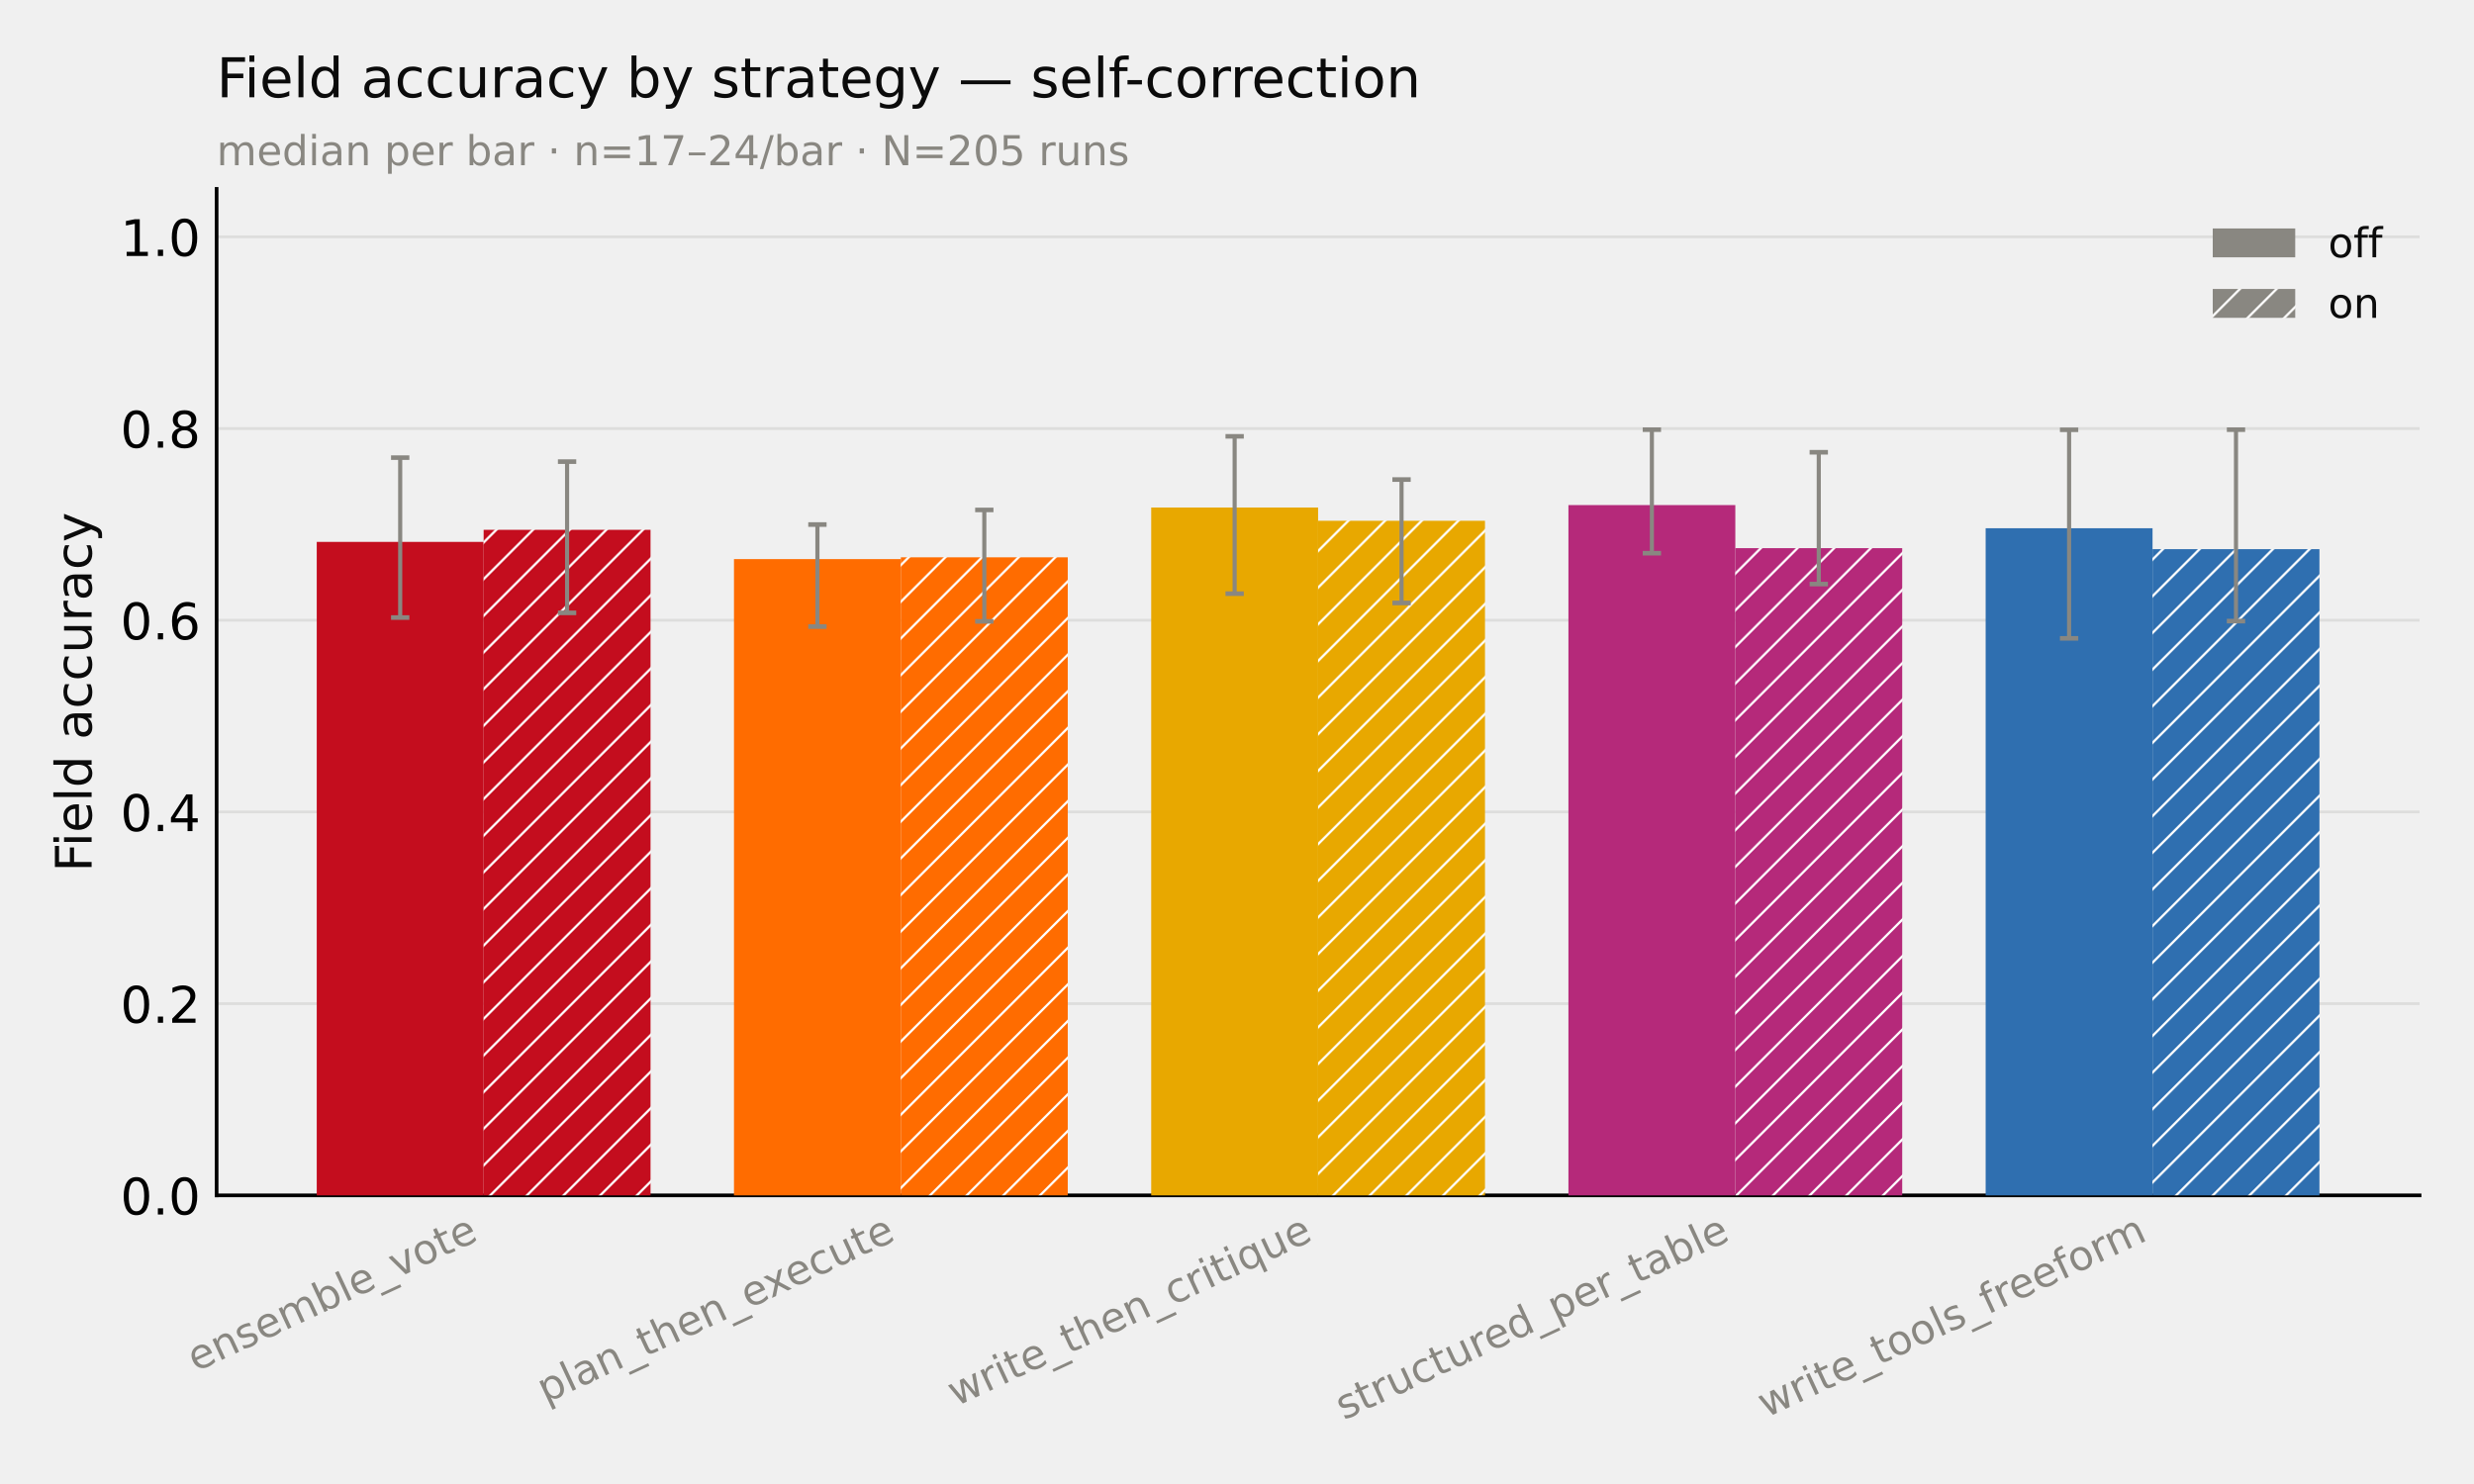
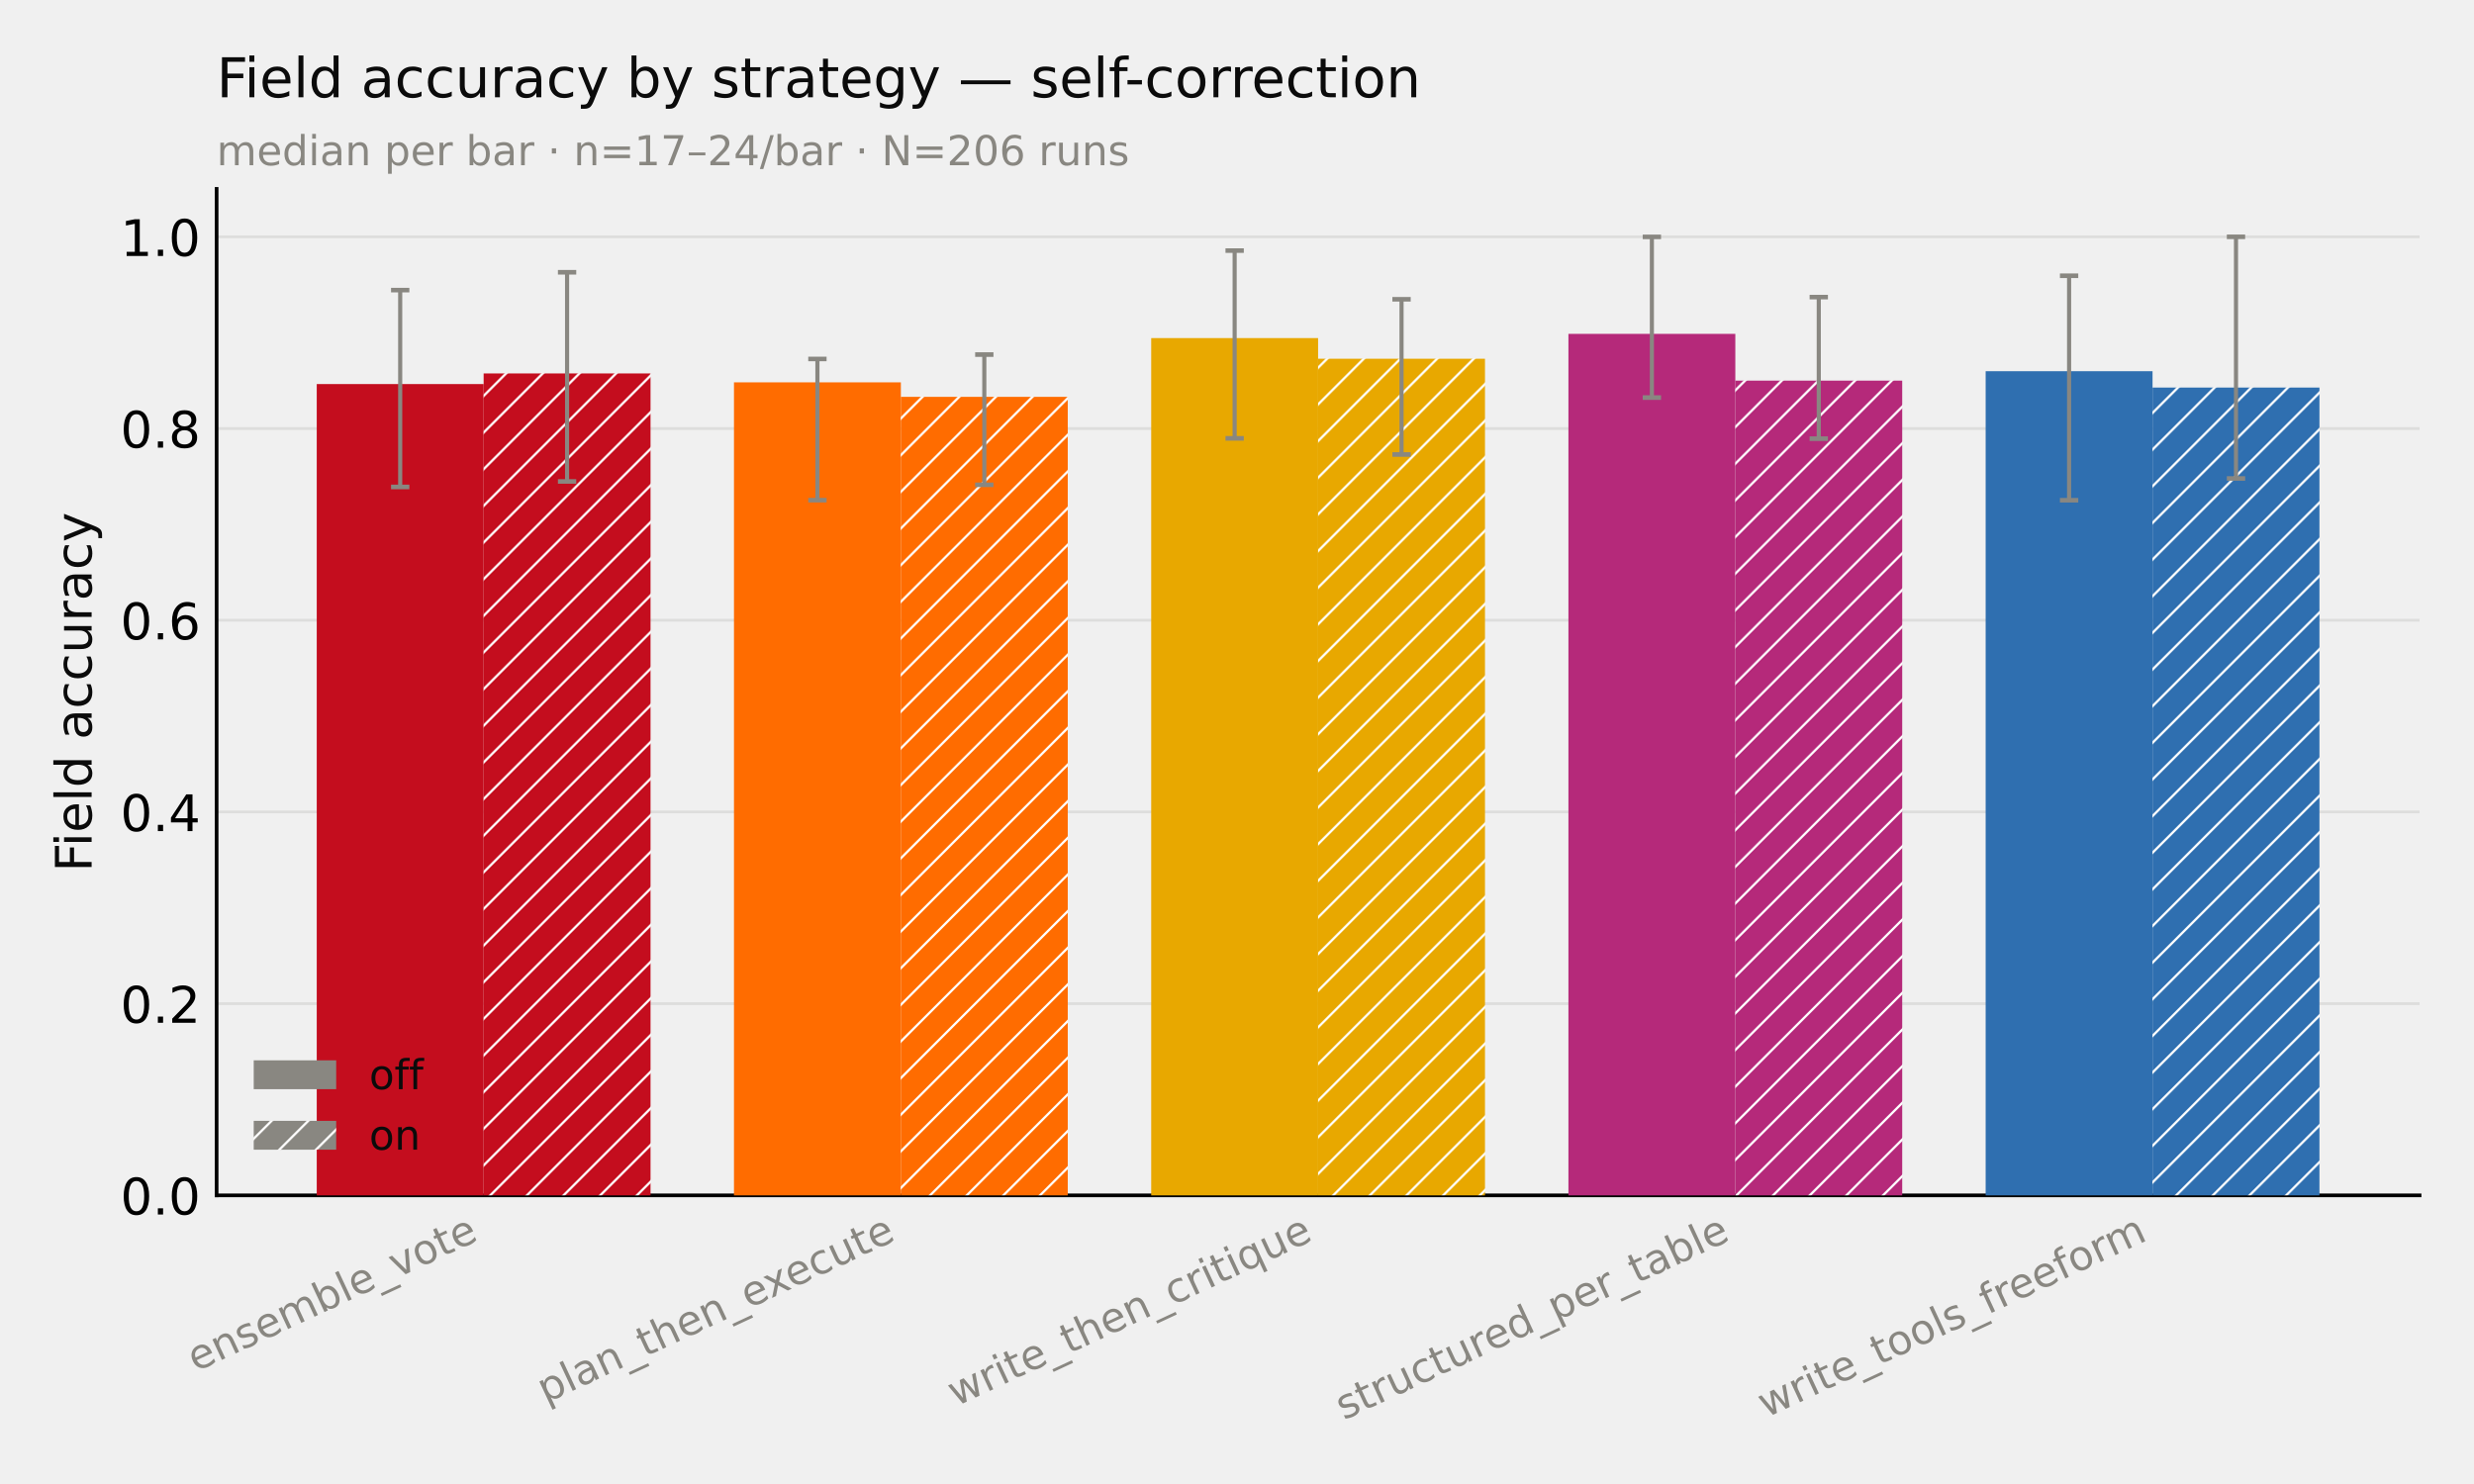
<svg xmlns="http://www.w3.org/2000/svg" xmlns:xlink="http://www.w3.org/1999/xlink" width="540pt" height="324pt" viewBox="0 0 540 324" version="1.1">
  <defs>
    <style type="text/css">*{stroke-linejoin: round; stroke-linecap: butt}</style>
  </defs>
  <g id="figure_1">
    <g id="patch_1">
      <path d="M 0 324  L 540 324  L 540 0  L 0 0  L 0 324  z " style="fill: none" />
    </g>
    <g id="axes_1">
      <g id="patch_2">
        <path d="M 47.28 260.982  L 528.12 260.982  L 528.12 41.24  L 47.28 41.24  L 47.28 260.982  z " style="fill: none" />
      </g>
      <g id="matplotlib.axis_1">
        <g id="xtick_1">
          <g id="line2d_1" />
          <g id="text_1">
            <text style="font-size: 9px; font-family: 'DejaVu Sans', 'Bitstream Vera Sans', 'Computer Modern Sans Serif', 'Lucida Grande', 'Verdana', 'Geneva', 'Lucid', 'Arial', 'Helvetica', 'Avant Garde', sans-serif; fill: #898781" transform="translate(42.68812 299.5812) rotate(-25)">ensemble_vote</text>
          </g>
        </g>
        <g id="xtick_2">
          <g id="line2d_2" />
          <g id="text_2">
            <text style="font-size: 9px; font-family: 'DejaVu Sans', 'Bitstream Vera Sans', 'Computer Modern Sans Serif', 'Lucida Grande', 'Verdana', 'Geneva', 'Lucid', 'Arial', 'Helvetica', 'Avant Garde', sans-serif; fill: #898781" transform="translate(119.0716 306.4289) rotate(-25)">plan_then_execute</text>
          </g>
        </g>
        <g id="xtick_3">
          <g id="line2d_3" />
          <g id="text_3">
            <text style="font-size: 9px; font-family: 'DejaVu Sans', 'Bitstream Vera Sans', 'Computer Modern Sans Serif', 'Lucida Grande', 'Verdana', 'Geneva', 'Lucid', 'Arial', 'Helvetica', 'Avant Garde', sans-serif; fill: #898781" transform="translate(208.6499 307.1236) rotate(-25)">write_then_critique</text>
          </g>
        </g>
        <g id="xtick_4">
          <g id="line2d_4" />
          <g id="text_4">
            <text style="font-size: 9px; font-family: 'DejaVu Sans', 'Bitstream Vera Sans', 'Computer Modern Sans Serif', 'Lucida Grande', 'Verdana', 'Geneva', 'Lucid', 'Arial', 'Helvetica', 'Avant Garde', sans-serif; fill: #898781" transform="translate(293.3163 310.1088) rotate(-25)">structured_per_table</text>
          </g>
        </g>
        <g id="xtick_5">
          <g id="line2d_5" />
          <g id="text_5">
            <text style="font-size: 9px; font-family: 'DejaVu Sans', 'Bitstream Vera Sans', 'Computer Modern Sans Serif', 'Lucida Grande', 'Verdana', 'Geneva', 'Lucid', 'Arial', 'Helvetica', 'Avant Garde', sans-serif; fill: #898781" transform="translate(385.4843 309.5959) rotate(-25)">write_tools_freeform</text>
          </g>
        </g>
      </g>
      <g id="matplotlib.axis_2">
        <g id="ytick_1">
          <g id="line2d_6">
            <path d="M 47.28 260.982  L 528.12 260.982  " clip-path="url(#p906d9d97c9)" style="fill: none; stroke: #898781; stroke-opacity: 0.18; stroke-width: 0.6; stroke-linecap: square" />
          </g>
          <g id="line2d_7" />
          <g id="text_6">
            <text style="font-size: 11px; font-family: 'DejaVu Sans', 'Bitstream Vera Sans', 'Computer Modern Sans Serif', 'Lucida Grande', 'Verdana', 'Geneva', 'Lucid', 'Arial', 'Helvetica', 'Avant Garde', sans-serif; text-anchor: end" x="43.78" y="265.161" transform="rotate(-0 43.78 265.1614)">0.0</text>
          </g>
        </g>
        <g id="ytick_2">
          <g id="line2d_8">
            <path d="M 47.28 219.127  L 528.12 219.127  " clip-path="url(#p906d9d97c9)" style="fill: none; stroke: #898781; stroke-opacity: 0.18; stroke-width: 0.6; stroke-linecap: square" />
          </g>
          <g id="line2d_9" />
          <g id="text_7">
            <text style="font-size: 11px; font-family: 'DejaVu Sans', 'Bitstream Vera Sans', 'Computer Modern Sans Serif', 'Lucida Grande', 'Verdana', 'Geneva', 'Lucid', 'Arial', 'Helvetica', 'Avant Garde', sans-serif; text-anchor: end" x="43.78" y="223.306" transform="rotate(-0 43.78 223.3057)">0.2</text>
          </g>
        </g>
        <g id="ytick_3">
          <g id="line2d_10">
            <path d="M 47.28 177.271  L 528.12 177.271  " clip-path="url(#p906d9d97c9)" style="fill: none; stroke: #898781; stroke-opacity: 0.18; stroke-width: 0.6; stroke-linecap: square" />
          </g>
          <g id="line2d_11" />
          <g id="text_8">
            <text style="font-size: 11px; font-family: 'DejaVu Sans', 'Bitstream Vera Sans', 'Computer Modern Sans Serif', 'Lucida Grande', 'Verdana', 'Geneva', 'Lucid', 'Arial', 'Helvetica', 'Avant Garde', sans-serif; text-anchor: end" x="43.78" y="181.45" transform="rotate(-0 43.78 181.45)">0.4</text>
          </g>
        </g>
        <g id="ytick_4">
          <g id="line2d_12">
            <path d="M 47.28 135.415  L 528.12 135.415  " clip-path="url(#p906d9d97c9)" style="fill: none; stroke: #898781; stroke-opacity: 0.18; stroke-width: 0.6; stroke-linecap: square" />
          </g>
          <g id="line2d_13" />
          <g id="text_9">
            <text style="font-size: 11px; font-family: 'DejaVu Sans', 'Bitstream Vera Sans', 'Computer Modern Sans Serif', 'Lucida Grande', 'Verdana', 'Geneva', 'Lucid', 'Arial', 'Helvetica', 'Avant Garde', sans-serif; text-anchor: end" x="43.78" y="139.594" transform="rotate(-0 43.78 139.5944)">0.6</text>
          </g>
        </g>
        <g id="ytick_5">
          <g id="line2d_14">
            <path d="M 47.28 93.56  L 528.12 93.56  " clip-path="url(#p906d9d97c9)" style="fill: none; stroke: #898781; stroke-opacity: 0.18; stroke-width: 0.6; stroke-linecap: square" />
          </g>
          <g id="line2d_15" />
          <g id="text_10">
            <text style="font-size: 11px; font-family: 'DejaVu Sans', 'Bitstream Vera Sans', 'Computer Modern Sans Serif', 'Lucida Grande', 'Verdana', 'Geneva', 'Lucid', 'Arial', 'Helvetica', 'Avant Garde', sans-serif; text-anchor: end" x="43.78" y="97.739" transform="rotate(-0 43.78 97.73872)">0.8</text>
          </g>
        </g>
        <g id="ytick_6">
          <g id="line2d_16">
            <path d="M 47.28 51.704  L 528.12 51.704  " clip-path="url(#p906d9d97c9)" style="fill: none; stroke: #898781; stroke-opacity: 0.18; stroke-width: 0.6; stroke-linecap: square" />
          </g>
          <g id="line2d_17" />
          <g id="text_11">
            <text style="font-size: 11px; font-family: 'DejaVu Sans', 'Bitstream Vera Sans', 'Computer Modern Sans Serif', 'Lucida Grande', 'Verdana', 'Geneva', 'Lucid', 'Arial', 'Helvetica', 'Avant Garde', sans-serif; text-anchor: end" x="43.78" y="55.883" transform="rotate(-0 43.78 55.88306)">1.0</text>
          </g>
        </g>
        <g id="text_12">
          <text style="font-size: 11px; font-family: 'DejaVu Sans', 'Bitstream Vera Sans', 'Computer Modern Sans Serif', 'Lucida Grande', 'Verdana', 'Geneva', 'Lucid', 'Arial', 'Helvetica', 'Avant Garde', sans-serif; text-anchor: middle; fill: #0b0b0b" x="19.999" y="151.111" transform="rotate(-90 19.99891 151.1111)">Field accuracy</text>
        </g>
      </g>
      <g id="patch_3">
        <path d="M 47.28 260.982  L 47.28 41.24  " style="fill: none; stroke: #000000; stroke-width: 0.8; stroke-linejoin: miter; stroke-linecap: square" />
      </g>
      <g id="patch_4">
        <path d="M 47.28 260.982  L 528.12 260.982  " style="fill: none; stroke: #000000; stroke-width: 0.8; stroke-linejoin: miter; stroke-linecap: square" />
      </g>
      <g id="patch_5">
-         <path d="M 69.136 260.982  L 105.564 260.982  L 105.564 118.31  L 69.136 118.31  z " clip-path="url(#p906d9d97c9)" style="fill: #c40d1e" />
+         <path d="M 69.136 260.982  L 105.564 260.982  L 105.564 83.849  L 69.136 83.849  z " clip-path="url(#p906d9d97c9)" style="fill: #c40d1e" />
      </g>
      <g id="patch_6">
-         <path d="M 160.205 260.982  L 196.632 260.982  L 196.632 122.067  L 160.205 122.067  z " clip-path="url(#p906d9d97c9)" style="fill: #ff6c00" />
+         <path d="M 160.205 260.982  L 196.632 260.982  L 196.632 83.475  L 160.205 83.475  z " clip-path="url(#p906d9d97c9)" style="fill: #ff6c00" />
      </g>
      <g id="patch_7">
-         <path d="M 251.273 260.982  L 287.7 260.982  L 287.7 110.801  L 251.273 110.801  z " clip-path="url(#p906d9d97c9)" style="fill: #e8a800" />
+         <path d="M 251.273 260.982  L 287.7 260.982  L 287.7 73.816  L 251.273 73.816  z " clip-path="url(#p906d9d97c9)" style="fill: #e8a800" />
      </g>
      <g id="patch_8">
-         <path d="M 342.341 260.982  L 378.768 260.982  L 378.768 110.277  L 342.341 110.277  z " clip-path="url(#p906d9d97c9)" style="fill: #b5297a" />
+         <path d="M 342.341 260.982  L 378.768 260.982  L 378.768 72.891  L 342.341 72.891  z " clip-path="url(#p906d9d97c9)" style="fill: #b5297a" />
      </g>
      <g id="patch_9">
-         <path d="M 433.409 260.982  L 469.836 260.982  L 469.836 115.326  L 433.409 115.326  z " clip-path="url(#p906d9d97c9)" style="fill: #2f6fb0" />
+         <path d="M 433.409 260.982  L 469.836 260.982  L 469.836 81.036  L 433.409 81.036  z " clip-path="url(#p906d9d97c9)" style="fill: #2f6fb0" />
      </g>
      <g id="patch_10">
-         <path d="M 105.564 260.982  L 141.991 260.982  L 141.991 115.682  L 105.564 115.682  z " clip-path="url(#p906d9d97c9)" style="fill: url(#h6b8c85486f)" />
+         <path d="M 105.564 260.982  L 141.991 260.982  L 141.991 81.537  L 105.564 81.537  z " clip-path="url(#p906d9d97c9)" style="fill: url(#h6b8c85486f)" />
      </g>
      <g id="patch_11">
-         <path d="M 196.632 260.982  L 233.059 260.982  L 233.059 121.685  L 196.632 121.685  z " clip-path="url(#p906d9d97c9)" style="fill: url(#hb08d887a91)" />
+         <path d="M 196.632 260.982  L 233.059 260.982  L 233.059 86.647  L 196.632 86.647  z " clip-path="url(#p906d9d97c9)" style="fill: url(#hb08d887a91)" />
      </g>
      <g id="patch_12">
-         <path d="M 287.7 260.982  L 324.127 260.982  L 324.127 113.707  L 287.7 113.707  z " clip-path="url(#p906d9d97c9)" style="fill: url(#h8e8b3c0068)" />
+         <path d="M 287.7 260.982  L 324.127 260.982  L 324.127 78.322  L 287.7 78.322  z " clip-path="url(#p906d9d97c9)" style="fill: url(#h8e8b3c0068)" />
      </g>
      <g id="patch_13">
-         <path d="M 378.768 260.982  L 415.195 260.982  L 415.195 119.685  L 378.768 119.685  z " clip-path="url(#p906d9d97c9)" style="fill: url(#h893b482fe6)" />
+         <path d="M 378.768 260.982  L 415.195 260.982  L 415.195 83.1  L 378.768 83.1  z " clip-path="url(#p906d9d97c9)" style="fill: url(#h893b482fe6)" />
      </g>
      <g id="patch_14">
-         <path d="M 469.836 260.982  L 506.264 260.982  L 506.264 119.899  L 469.836 119.899  z " clip-path="url(#p906d9d97c9)" style="fill: url(#h6bd0ace717)" />
+         <path d="M 469.836 260.982  L 506.264 260.982  L 506.264 84.62  L 469.836 84.62  z " clip-path="url(#p906d9d97c9)" style="fill: url(#h6bd0ace717)" />
      </g>
      <g id="text_13">
-         <text style="font-size: 9px; font-family: 'DejaVu Sans', 'Bitstream Vera Sans', 'Computer Modern Sans Serif', 'Lucida Grande', 'Verdana', 'Geneva', 'Lucid', 'Arial', 'Helvetica', 'Avant Garde', sans-serif; text-anchor: start; fill: #898781" x="47.28" y="36.072" transform="rotate(-0 47.28 36.07215)">median per bar · n=17–24/bar · N=205 runs</text>
+         <text style="font-size: 9px; font-family: 'DejaVu Sans', 'Bitstream Vera Sans', 'Computer Modern Sans Serif', 'Lucida Grande', 'Verdana', 'Geneva', 'Lucid', 'Arial', 'Helvetica', 'Avant Garde', sans-serif; text-anchor: start; fill: #898781" x="47.28" y="36.072" transform="rotate(-0 47.28 36.07215)">median per bar · n=17–24/bar · N=206 runs</text>
      </g>
      <g id="text_14">
        <text style="font-size: 12px; font-family: 'DejaVu Sans', 'Bitstream Vera Sans', 'Computer Modern Sans Serif', 'Lucida Grande', 'Verdana', 'Geneva', 'Lucid', 'Arial', 'Helvetica', 'Avant Garde', sans-serif; text-anchor: start; fill: #0b0b0b" x="47.28" y="21.24" transform="rotate(-0 47.28 21.24)">Field accuracy by strategy — self-correction</text>
      </g>
      <g id="LineCollection_1">
-         <path d="M 87.35 134.825  L 87.35 99.914  " clip-path="url(#p906d9d97c9)" style="fill: none; stroke: #898781; stroke-width: 0.9" />
-         <path d="M 178.418 136.797  L 178.418 114.521  " clip-path="url(#p906d9d97c9)" style="fill: none; stroke: #898781; stroke-width: 0.9" />
-         <path d="M 269.486 129.613  L 269.486 95.261  " clip-path="url(#p906d9d97c9)" style="fill: none; stroke: #898781; stroke-width: 0.9" />
-         <path d="M 360.555 120.779  L 360.555 93.81  " clip-path="url(#p906d9d97c9)" style="fill: none; stroke: #898781; stroke-width: 0.9" />
-         <path d="M 451.623 139.371  L 451.623 93.837  " clip-path="url(#p906d9d97c9)" style="fill: none; stroke: #898781; stroke-width: 0.9" />
+         <path d="M 87.35 106.315  L 87.35 63.337  " clip-path="url(#p906d9d97c9)" style="fill: none; stroke: #898781; stroke-width: 0.9" />
+         <path d="M 178.418 109.203  L 178.418 78.371  " clip-path="url(#p906d9d97c9)" style="fill: none; stroke: #898781; stroke-width: 0.9" />
+         <path d="M 269.486 95.703  L 269.486 54.715  " clip-path="url(#p906d9d97c9)" style="fill: none; stroke: #898781; stroke-width: 0.9" />
+         <path d="M 360.555 86.803  L 360.555 51.721  " clip-path="url(#p906d9d97c9)" style="fill: none; stroke: #898781; stroke-width: 0.9" />
+         <path d="M 451.623 109.214  L 451.623 60.206  " clip-path="url(#p906d9d97c9)" style="fill: none; stroke: #898781; stroke-width: 0.9" />
      </g>
      <g id="line2d_18">
        <defs>
          <path id="m1816195746" d="M 2 0  L -2 -0  " style="stroke: #898781" />
        </defs>
        <g clip-path="url(#p906d9d97c9)">
-           <use xlink:href="#m1816195746" x="87.35" y="134.825" style="fill: #1f77b4; stroke: #898781" />
-           <use xlink:href="#m1816195746" x="178.418" y="136.797" style="fill: #1f77b4; stroke: #898781" />
-           <use xlink:href="#m1816195746" x="269.486" y="129.613" style="fill: #1f77b4; stroke: #898781" />
-           <use xlink:href="#m1816195746" x="360.555" y="120.779" style="fill: #1f77b4; stroke: #898781" />
-           <use xlink:href="#m1816195746" x="451.623" y="139.371" style="fill: #1f77b4; stroke: #898781" />
+           <use xlink:href="#m1816195746" x="87.35" y="106.315" style="fill: #1f77b4; stroke: #898781" />
+           <use xlink:href="#m1816195746" x="178.418" y="109.203" style="fill: #1f77b4; stroke: #898781" />
+           <use xlink:href="#m1816195746" x="269.486" y="95.703" style="fill: #1f77b4; stroke: #898781" />
+           <use xlink:href="#m1816195746" x="360.555" y="86.803" style="fill: #1f77b4; stroke: #898781" />
+           <use xlink:href="#m1816195746" x="451.623" y="109.214" style="fill: #1f77b4; stroke: #898781" />
        </g>
      </g>
      <g id="line2d_19">
        <g clip-path="url(#p906d9d97c9)">
-           <use xlink:href="#m1816195746" x="87.35" y="99.914" style="fill: #1f77b4; stroke: #898781" />
-           <use xlink:href="#m1816195746" x="178.418" y="114.521" style="fill: #1f77b4; stroke: #898781" />
-           <use xlink:href="#m1816195746" x="269.486" y="95.261" style="fill: #1f77b4; stroke: #898781" />
-           <use xlink:href="#m1816195746" x="360.555" y="93.81" style="fill: #1f77b4; stroke: #898781" />
-           <use xlink:href="#m1816195746" x="451.623" y="93.837" style="fill: #1f77b4; stroke: #898781" />
+           <use xlink:href="#m1816195746" x="87.35" y="63.337" style="fill: #1f77b4; stroke: #898781" />
+           <use xlink:href="#m1816195746" x="178.418" y="78.371" style="fill: #1f77b4; stroke: #898781" />
+           <use xlink:href="#m1816195746" x="269.486" y="54.715" style="fill: #1f77b4; stroke: #898781" />
+           <use xlink:href="#m1816195746" x="360.555" y="51.721" style="fill: #1f77b4; stroke: #898781" />
+           <use xlink:href="#m1816195746" x="451.623" y="60.206" style="fill: #1f77b4; stroke: #898781" />
        </g>
      </g>
      <g id="LineCollection_2">
-         <path d="M 123.777 133.804  L 123.777 100.785  " clip-path="url(#p906d9d97c9)" style="fill: none; stroke: #898781; stroke-width: 0.9" />
-         <path d="M 214.845 135.665  L 214.845 111.331  " clip-path="url(#p906d9d97c9)" style="fill: none; stroke: #898781; stroke-width: 0.9" />
-         <path d="M 305.914 131.642  L 305.914 104.704  " clip-path="url(#p906d9d97c9)" style="fill: none; stroke: #898781; stroke-width: 0.9" />
-         <path d="M 396.982 127.516  L 396.982 98.74  " clip-path="url(#p906d9d97c9)" style="fill: none; stroke: #898781; stroke-width: 0.9" />
-         <path d="M 488.05 135.602  L 488.05 93.81  " clip-path="url(#p906d9d97c9)" style="fill: none; stroke: #898781; stroke-width: 0.9" />
+         <path d="M 123.777 105.115  L 123.777 59.445  " clip-path="url(#p906d9d97c9)" style="fill: none; stroke: #898781; stroke-width: 0.9" />
+         <path d="M 214.845 105.847  L 214.845 77.417  " clip-path="url(#p906d9d97c9)" style="fill: none; stroke: #898781; stroke-width: 0.9" />
+         <path d="M 305.914 99.229  L 305.914 65.342  " clip-path="url(#p906d9d97c9)" style="fill: none; stroke: #898781; stroke-width: 0.9" />
+         <path d="M 396.982 95.772  L 396.982 64.866  " clip-path="url(#p906d9d97c9)" style="fill: none; stroke: #898781; stroke-width: 0.9" />
+         <path d="M 488.05 104.467  L 488.05 51.704  " clip-path="url(#p906d9d97c9)" style="fill: none; stroke: #898781; stroke-width: 0.9" />
      </g>
      <g id="line2d_20">
        <g clip-path="url(#p906d9d97c9)">
-           <use xlink:href="#m1816195746" x="123.777" y="133.804" style="fill: #1f77b4; stroke: #898781" />
-           <use xlink:href="#m1816195746" x="214.845" y="135.665" style="fill: #1f77b4; stroke: #898781" />
-           <use xlink:href="#m1816195746" x="305.914" y="131.642" style="fill: #1f77b4; stroke: #898781" />
-           <use xlink:href="#m1816195746" x="396.982" y="127.516" style="fill: #1f77b4; stroke: #898781" />
-           <use xlink:href="#m1816195746" x="488.05" y="135.602" style="fill: #1f77b4; stroke: #898781" />
+           <use xlink:href="#m1816195746" x="123.777" y="105.115" style="fill: #1f77b4; stroke: #898781" />
+           <use xlink:href="#m1816195746" x="214.845" y="105.847" style="fill: #1f77b4; stroke: #898781" />
+           <use xlink:href="#m1816195746" x="305.914" y="99.229" style="fill: #1f77b4; stroke: #898781" />
+           <use xlink:href="#m1816195746" x="396.982" y="95.772" style="fill: #1f77b4; stroke: #898781" />
+           <use xlink:href="#m1816195746" x="488.05" y="104.467" style="fill: #1f77b4; stroke: #898781" />
        </g>
      </g>
      <g id="line2d_21">
        <g clip-path="url(#p906d9d97c9)">
-           <use xlink:href="#m1816195746" x="123.777" y="100.785" style="fill: #1f77b4; stroke: #898781" />
-           <use xlink:href="#m1816195746" x="214.845" y="111.331" style="fill: #1f77b4; stroke: #898781" />
-           <use xlink:href="#m1816195746" x="305.914" y="104.704" style="fill: #1f77b4; stroke: #898781" />
-           <use xlink:href="#m1816195746" x="396.982" y="98.74" style="fill: #1f77b4; stroke: #898781" />
-           <use xlink:href="#m1816195746" x="488.05" y="93.81" style="fill: #1f77b4; stroke: #898781" />
+           <use xlink:href="#m1816195746" x="123.777" y="59.445" style="fill: #1f77b4; stroke: #898781" />
+           <use xlink:href="#m1816195746" x="214.845" y="77.417" style="fill: #1f77b4; stroke: #898781" />
+           <use xlink:href="#m1816195746" x="305.914" y="65.342" style="fill: #1f77b4; stroke: #898781" />
+           <use xlink:href="#m1816195746" x="396.982" y="64.866" style="fill: #1f77b4; stroke: #898781" />
+           <use xlink:href="#m1816195746" x="488.05" y="51.704" style="fill: #1f77b4; stroke: #898781" />
        </g>
      </g>
      <g id="legend_1">
        <g id="patch_15">
-           <path d="M 482.977 56.179  L 500.977 56.179  L 500.977 49.879  L 482.977 49.879  z " style="fill: #898781" />
+           <path d="M 55.38 237.8  L 73.38 237.8  L 73.38 231.5  L 55.38 231.5  z " style="fill: #898781" />
        </g>
        <g id="text_15">
-           <text style="font-size: 9px; font-family: 'DejaVu Sans', 'Bitstream Vera Sans', 'Computer Modern Sans Serif', 'Lucida Grande', 'Verdana', 'Geneva', 'Lucid', 'Arial', 'Helvetica', 'Avant Garde', sans-serif; text-anchor: start; fill: #0b0b0b" x="508.177" y="56.179" transform="rotate(-0 508.1766 56.17859)">off</text>
+           <text style="font-size: 9px; font-family: 'DejaVu Sans', 'Bitstream Vera Sans', 'Computer Modern Sans Serif', 'Lucida Grande', 'Verdana', 'Geneva', 'Lucid', 'Arial', 'Helvetica', 'Avant Garde', sans-serif; text-anchor: start; fill: #0b0b0b" x="80.58" y="237.8" transform="rotate(-0 80.58 237.8002)">off</text>
        </g>
        <g id="patch_16">
-           <path d="M 482.977 69.389  L 500.977 69.389  L 500.977 63.089  L 482.977 63.089  z " style="fill: url(#h42c1aa26ce)" />
+           <path d="M 55.38 251.011  L 73.38 251.011  L 73.38 244.711  L 55.38 244.711  z " style="fill: url(#h42c1aa26ce)" />
        </g>
        <g id="text_16">
-           <text style="font-size: 9px; font-family: 'DejaVu Sans', 'Bitstream Vera Sans', 'Computer Modern Sans Serif', 'Lucida Grande', 'Verdana', 'Geneva', 'Lucid', 'Arial', 'Helvetica', 'Avant Garde', sans-serif; text-anchor: start; fill: #0b0b0b" x="508.177" y="69.389" transform="rotate(-0 508.1766 69.38891)">on</text>
+           <text style="font-size: 9px; font-family: 'DejaVu Sans', 'Bitstream Vera Sans', 'Computer Modern Sans Serif', 'Lucida Grande', 'Verdana', 'Geneva', 'Lucid', 'Arial', 'Helvetica', 'Avant Garde', sans-serif; text-anchor: start; fill: #0b0b0b" x="80.58" y="251.011" transform="rotate(-0 80.58 251.0105)">on</text>
        </g>
      </g>
    </g>
  </g>
  <defs>
    <clipPath id="p906d9d97c9">
      <rect x="47.28" y="41.24" width="480.84" height="219.742" />
    </clipPath>
  </defs>
  <defs>
    <pattern id="h6b8c85486f" patternUnits="userSpaceOnUse" x="0" y="0" width="72" height="72">
      <rect x="0" y="0" width="73" height="73" fill="#c40d1e" />
      <path d="M -36 36  L 36 -36  M -32 40  L 40 -32  M -28 44  L 44 -28  M -24 48  L 48 -24  M -20 52  L 52 -20  M -16 56  L 56 -16  M -12 60  L 60 -12  M -8 64  L 64 -8  M -4 68  L 68 -4  M 0 72  L 72 0  M 4 76  L 76 4  M 8 80  L 80 8  M 12 84  L 84 12  M 16 88  L 88 16  M 20 92  L 92 20  M 24 96  L 96 24  M 28 100  L 100 28  M 32 104  L 104 32  M 36 108  L 108 36  " style="fill: #ffffff; stroke: #ffffff; stroke-width: 0.5; stroke-linecap: butt; stroke-linejoin: miter" />
    </pattern>
    <pattern id="hb08d887a91" patternUnits="userSpaceOnUse" x="0" y="0" width="72" height="72">
      <rect x="0" y="0" width="73" height="73" fill="#ff6c00" />
      <path d="M -36 36  L 36 -36  M -32 40  L 40 -32  M -28 44  L 44 -28  M -24 48  L 48 -24  M -20 52  L 52 -20  M -16 56  L 56 -16  M -12 60  L 60 -12  M -8 64  L 64 -8  M -4 68  L 68 -4  M 0 72  L 72 0  M 4 76  L 76 4  M 8 80  L 80 8  M 12 84  L 84 12  M 16 88  L 88 16  M 20 92  L 92 20  M 24 96  L 96 24  M 28 100  L 100 28  M 32 104  L 104 32  M 36 108  L 108 36  " style="fill: #ffffff; stroke: #ffffff; stroke-width: 0.5; stroke-linecap: butt; stroke-linejoin: miter" />
    </pattern>
    <pattern id="h8e8b3c0068" patternUnits="userSpaceOnUse" x="0" y="0" width="72" height="72">
      <rect x="0" y="0" width="73" height="73" fill="#e8a800" />
      <path d="M -36 36  L 36 -36  M -32 40  L 40 -32  M -28 44  L 44 -28  M -24 48  L 48 -24  M -20 52  L 52 -20  M -16 56  L 56 -16  M -12 60  L 60 -12  M -8 64  L 64 -8  M -4 68  L 68 -4  M 0 72  L 72 0  M 4 76  L 76 4  M 8 80  L 80 8  M 12 84  L 84 12  M 16 88  L 88 16  M 20 92  L 92 20  M 24 96  L 96 24  M 28 100  L 100 28  M 32 104  L 104 32  M 36 108  L 108 36  " style="fill: #ffffff; stroke: #ffffff; stroke-width: 0.5; stroke-linecap: butt; stroke-linejoin: miter" />
    </pattern>
    <pattern id="h893b482fe6" patternUnits="userSpaceOnUse" x="0" y="0" width="72" height="72">
      <rect x="0" y="0" width="73" height="73" fill="#b5297a" />
      <path d="M -36 36  L 36 -36  M -32 40  L 40 -32  M -28 44  L 44 -28  M -24 48  L 48 -24  M -20 52  L 52 -20  M -16 56  L 56 -16  M -12 60  L 60 -12  M -8 64  L 64 -8  M -4 68  L 68 -4  M 0 72  L 72 0  M 4 76  L 76 4  M 8 80  L 80 8  M 12 84  L 84 12  M 16 88  L 88 16  M 20 92  L 92 20  M 24 96  L 96 24  M 28 100  L 100 28  M 32 104  L 104 32  M 36 108  L 108 36  " style="fill: #ffffff; stroke: #ffffff; stroke-width: 0.5; stroke-linecap: butt; stroke-linejoin: miter" />
    </pattern>
    <pattern id="h6bd0ace717" patternUnits="userSpaceOnUse" x="0" y="0" width="72" height="72">
      <rect x="0" y="0" width="73" height="73" fill="#2f6fb0" />
      <path d="M -36 36  L 36 -36  M -32 40  L 40 -32  M -28 44  L 44 -28  M -24 48  L 48 -24  M -20 52  L 52 -20  M -16 56  L 56 -16  M -12 60  L 60 -12  M -8 64  L 64 -8  M -4 68  L 68 -4  M 0 72  L 72 0  M 4 76  L 76 4  M 8 80  L 80 8  M 12 84  L 84 12  M 16 88  L 88 16  M 20 92  L 92 20  M 24 96  L 96 24  M 28 100  L 100 28  M 32 104  L 104 32  M 36 108  L 108 36  " style="fill: #ffffff; stroke: #ffffff; stroke-width: 0.5; stroke-linecap: butt; stroke-linejoin: miter" />
    </pattern>
    <pattern id="h42c1aa26ce" patternUnits="userSpaceOnUse" x="0" y="0" width="72" height="72">
      <rect x="0" y="0" width="73" height="73" fill="#898781" />
      <path d="M -36 36  L 36 -36  M -32 40  L 40 -32  M -28 44  L 44 -28  M -24 48  L 48 -24  M -20 52  L 52 -20  M -16 56  L 56 -16  M -12 60  L 60 -12  M -8 64  L 64 -8  M -4 68  L 68 -4  M 0 72  L 72 0  M 4 76  L 76 4  M 8 80  L 80 8  M 12 84  L 84 12  M 16 88  L 88 16  M 20 92  L 92 20  M 24 96  L 96 24  M 28 100  L 100 28  M 32 104  L 104 32  M 36 108  L 108 36  " style="fill: #ffffff; stroke: #ffffff; stroke-width: 0.5; stroke-linecap: butt; stroke-linejoin: miter" />
    </pattern>
  </defs>
</svg>
